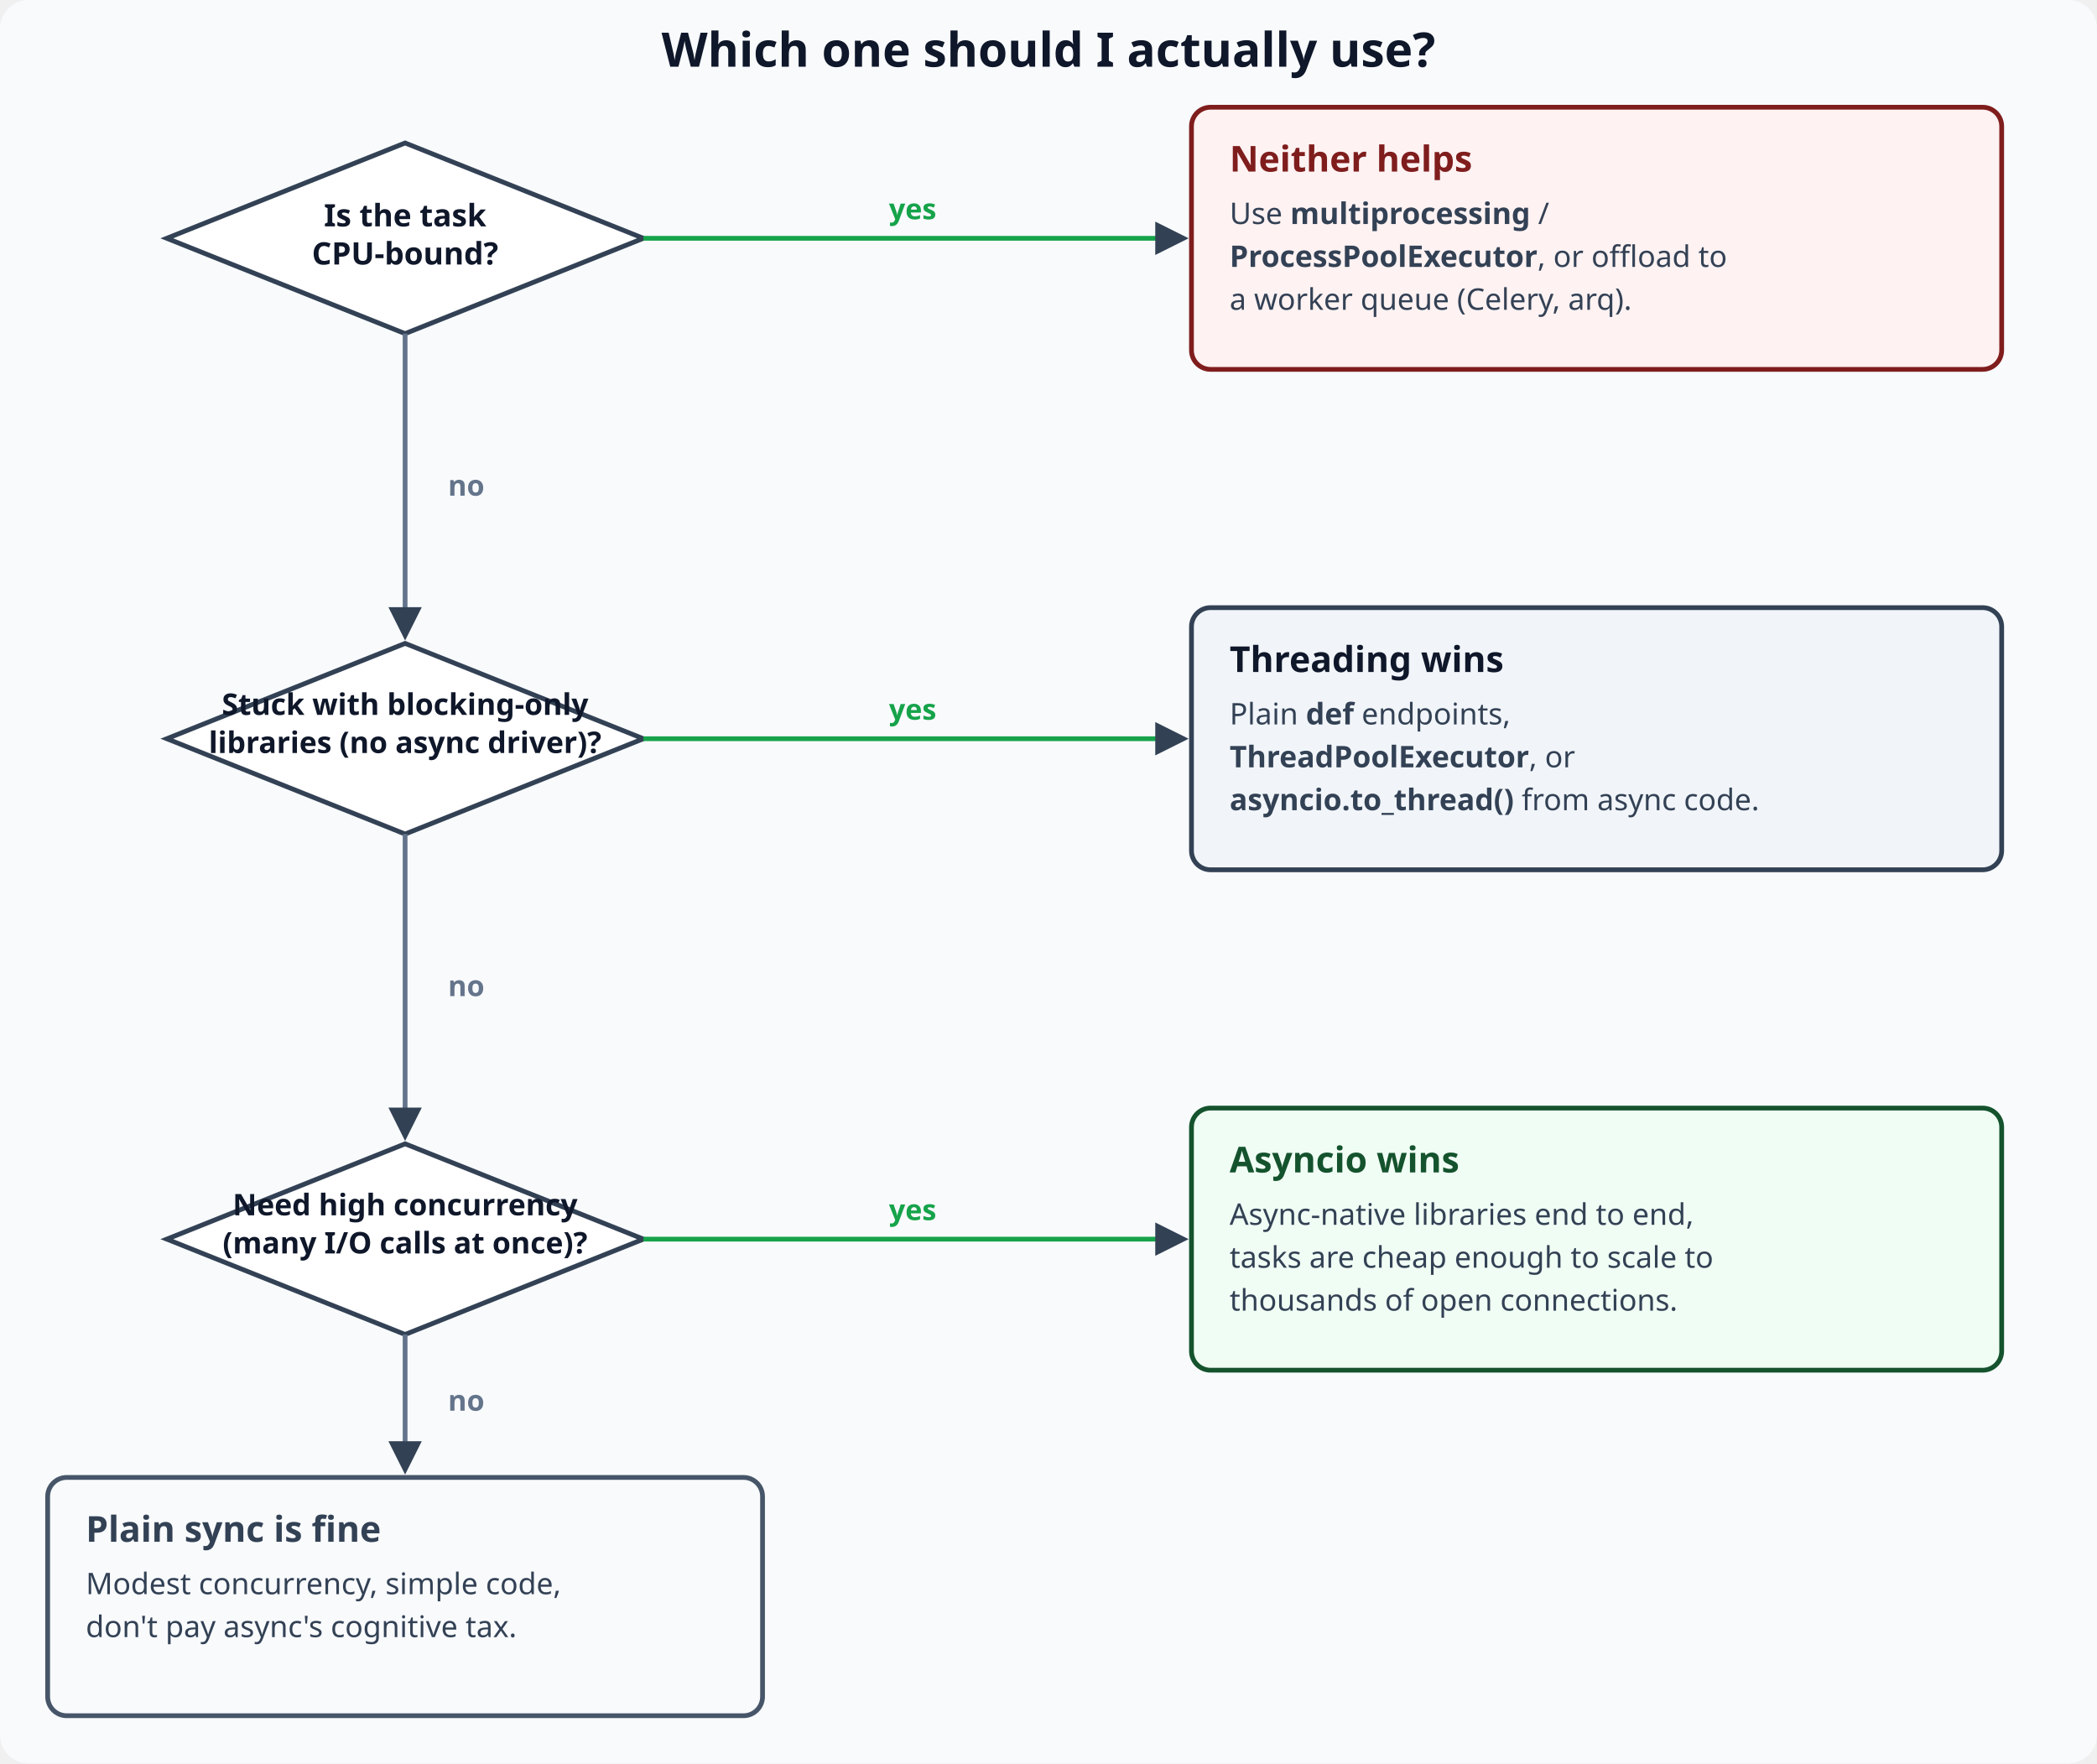
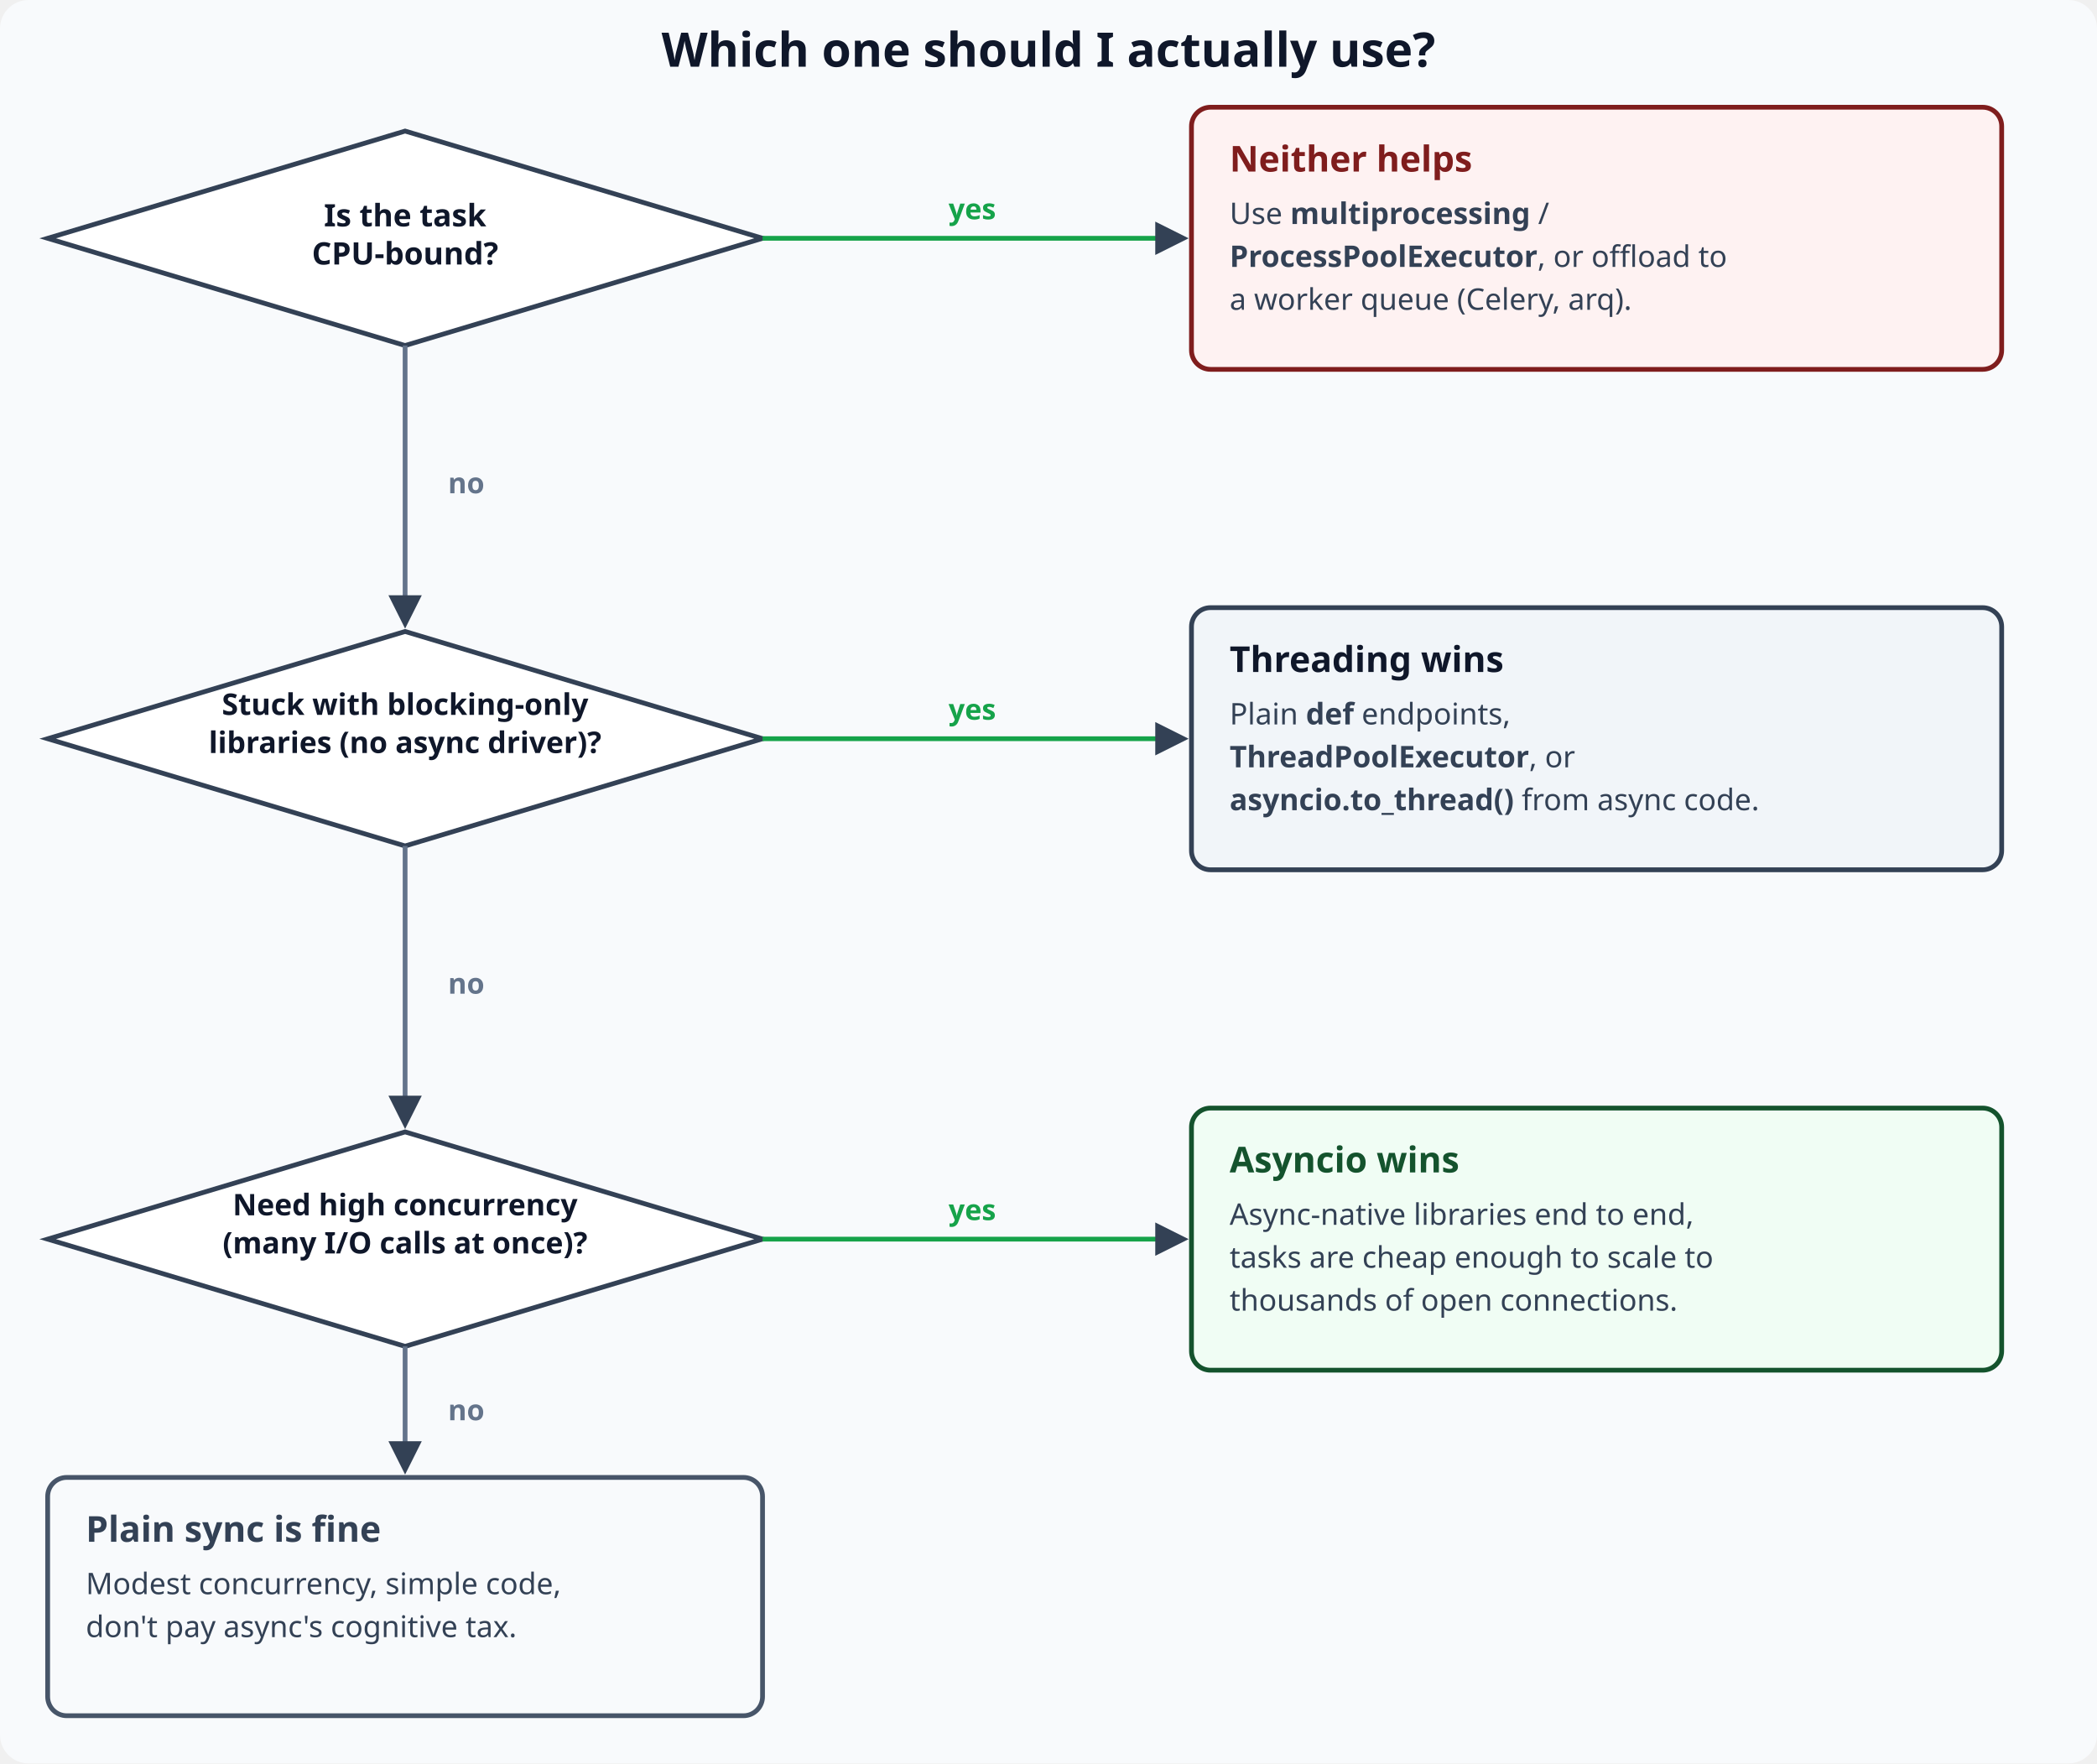
<svg xmlns="http://www.w3.org/2000/svg" viewBox="0 0 880 740" width="880" height="740" role="img" aria-label="Decision flow: is the task CPU-bound leads to multiprocessing, otherwise stuck with blocking-only libraries leads to threading, otherwise needing high concurrency leads to asyncio, otherwise plain sync is fine">
  <rect x="0" y="0" width="880" height="740" rx="12" fill="#f8fafc" />
  <text x="440" y="28" text-anchor="middle" font-family="ui-sans-serif, system-ui, sans-serif" font-size="20" font-weight="600" fill="#0f172a">Which one should I actually use?</text>
  <defs>
    <marker id="dfArrow" viewBox="0 0 10 10" refX="8" refY="5" markerWidth="7" markerHeight="7" orient="auto-start-reverse">
      <path d="M0,0 L10,5 L0,10 z" fill="#334155" />
    </marker>
  </defs>
  <g font-family="ui-sans-serif, system-ui, sans-serif">
-     <polygon points="170,60 270,100 170,140 70,100" fill="#ffffff" stroke="#334155" stroke-width="2" />
+     <polygon points="170,55 320,100 170,145 20,100" fill="#ffffff" stroke="#334155" stroke-width="2" />
    <text x="170" y="95" text-anchor="middle" font-size="13" font-weight="600" fill="#0f172a">Is the task</text>
    <text x="170" y="111" text-anchor="middle" font-size="13" font-weight="600" fill="#0f172a">CPU-bound?</text>
-     <line x1="270" y1="100" x2="496" y2="100" stroke="#16a34a" stroke-width="2" marker-end="url(#dfArrow)" />
-     <text x="383" y="92" text-anchor="middle" font-size="12" font-weight="700" fill="#16a34a">yes</text>
-     <line x1="170" y1="140" x2="170" y2="266" stroke="#64748b" stroke-width="2" marker-end="url(#dfArrow)" />
-     <text x="188" y="208" font-size="12" font-weight="700" fill="#64748b">no</text>
-     <polygon points="170,270 270,310 170,350 70,310" fill="#ffffff" stroke="#334155" stroke-width="2" />
+     <line x1="320" y1="100" x2="496" y2="100" stroke="#16a34a" stroke-width="2" marker-end="url(#dfArrow)" />
+     <text x="408" y="92" text-anchor="middle" font-size="12" font-weight="700" fill="#16a34a">yes</text>
+     <line x1="170" y1="145" x2="170" y2="261" stroke="#64748b" stroke-width="2" marker-end="url(#dfArrow)" />
+     <text x="188" y="207" font-size="12" font-weight="700" fill="#64748b">no</text>
+     <polygon points="170,265 320,310 170,355 20,310" fill="#ffffff" stroke="#334155" stroke-width="2" />
    <text x="170" y="300" text-anchor="middle" font-size="12.5" font-weight="600" fill="#0f172a">Stuck with blocking-only</text>
    <text x="170" y="316" text-anchor="middle" font-size="12.5" font-weight="600" fill="#0f172a">libraries (no async driver)?</text>
-     <line x1="270" y1="310" x2="496" y2="310" stroke="#16a34a" stroke-width="2" marker-end="url(#dfArrow)" />
-     <text x="383" y="302" text-anchor="middle" font-size="12" font-weight="700" fill="#16a34a">yes</text>
-     <line x1="170" y1="350" x2="170" y2="476" stroke="#64748b" stroke-width="2" marker-end="url(#dfArrow)" />
-     <text x="188" y="418" font-size="12" font-weight="700" fill="#64748b">no</text>
-     <polygon points="170,480 270,520 170,560 70,520" fill="#ffffff" stroke="#334155" stroke-width="2" />
+     <line x1="320" y1="310" x2="496" y2="310" stroke="#16a34a" stroke-width="2" marker-end="url(#dfArrow)" />
+     <text x="408" y="302" text-anchor="middle" font-size="12" font-weight="700" fill="#16a34a">yes</text>
+     <line x1="170" y1="355" x2="170" y2="471" stroke="#64748b" stroke-width="2" marker-end="url(#dfArrow)" />
+     <text x="188" y="417" font-size="12" font-weight="700" fill="#64748b">no</text>
+     <polygon points="170,475 320,520 170,565 20,520" fill="#ffffff" stroke="#334155" stroke-width="2" />
    <text x="170" y="510" text-anchor="middle" font-size="12.5" font-weight="600" fill="#0f172a">Need high concurrency</text>
    <text x="170" y="526" text-anchor="middle" font-size="12.5" font-weight="600" fill="#0f172a">(many I/O calls at once)?</text>
-     <line x1="270" y1="520" x2="496" y2="520" stroke="#16a34a" stroke-width="2" marker-end="url(#dfArrow)" />
-     <text x="383" y="512" text-anchor="middle" font-size="12" font-weight="700" fill="#16a34a">yes</text>
-     <line x1="170" y1="560" x2="170" y2="616" stroke="#64748b" stroke-width="2" marker-end="url(#dfArrow)" />
-     <text x="188" y="592" font-size="12" font-weight="700" fill="#64748b">no</text>
+     <line x1="320" y1="520" x2="496" y2="520" stroke="#16a34a" stroke-width="2" marker-end="url(#dfArrow)" />
+     <text x="408" y="512" text-anchor="middle" font-size="12" font-weight="700" fill="#16a34a">yes</text>
+     <line x1="170" y1="565" x2="170" y2="616" stroke="#64748b" stroke-width="2" marker-end="url(#dfArrow)" />
+     <text x="188" y="596" font-size="12" font-weight="700" fill="#64748b">no</text>
    <rect x="500" y="45" width="340" height="110" rx="8" fill="#fef2f2" stroke="#7f1d1d" stroke-width="2" />
    <text x="516" y="72" font-size="15" font-weight="700" fill="#7f1d1d">Neither helps</text>
    <text x="516" y="94" font-size="12.5" fill="#334155">Use <tspan font-weight="600">multiprocessing</tspan> /</text>
    <text x="516" y="112" font-size="12.5" fill="#334155">
      <tspan font-weight="600">ProcessPoolExecutor</tspan>, or offload to</text>
    <text x="516" y="130" font-size="12.5" fill="#334155">a worker queue (Celery, arq).</text>
    <rect x="500" y="255" width="340" height="110" rx="8" fill="#f1f5f9" stroke="#334155" stroke-width="2" />
    <text x="516" y="282" font-size="15" font-weight="700" fill="#0f172a">Threading wins</text>
    <text x="516" y="304" font-size="12.5" fill="#334155">Plain <tspan font-weight="600">def</tspan> endpoints,</text>
    <text x="516" y="322" font-size="12.5" fill="#334155">
      <tspan font-weight="600">ThreadPoolExecutor</tspan>, or</text>
    <text x="516" y="340" font-size="12.5" fill="#334155">
      <tspan font-weight="600">asyncio.to_thread()</tspan> from async code.</text>
    <rect x="500" y="465" width="340" height="110" rx="8" fill="#f0fdf4" stroke="#14532d" stroke-width="2" />
    <text x="516" y="492" font-size="15" font-weight="700" fill="#14532d">Asyncio wins</text>
    <text x="516" y="514" font-size="12.5" fill="#334155">Async-native libraries end to end,</text>
    <text x="516" y="532" font-size="12.5" fill="#334155">tasks are cheap enough to scale to</text>
    <text x="516" y="550" font-size="12.5" fill="#334155">thousands of open connections.</text>
    <rect x="20" y="620" width="300" height="100" rx="8" fill="#f8fafc" stroke="#475569" stroke-width="2" />
    <text x="36" y="647" font-size="15" font-weight="700" fill="#334155">Plain sync is fine</text>
    <text x="36" y="669" font-size="12.5" fill="#334155">Modest concurrency, simple code,</text>
    <text x="36" y="687" font-size="12.5" fill="#334155">don't pay async's cognitive tax.</text>
  </g>
</svg>
